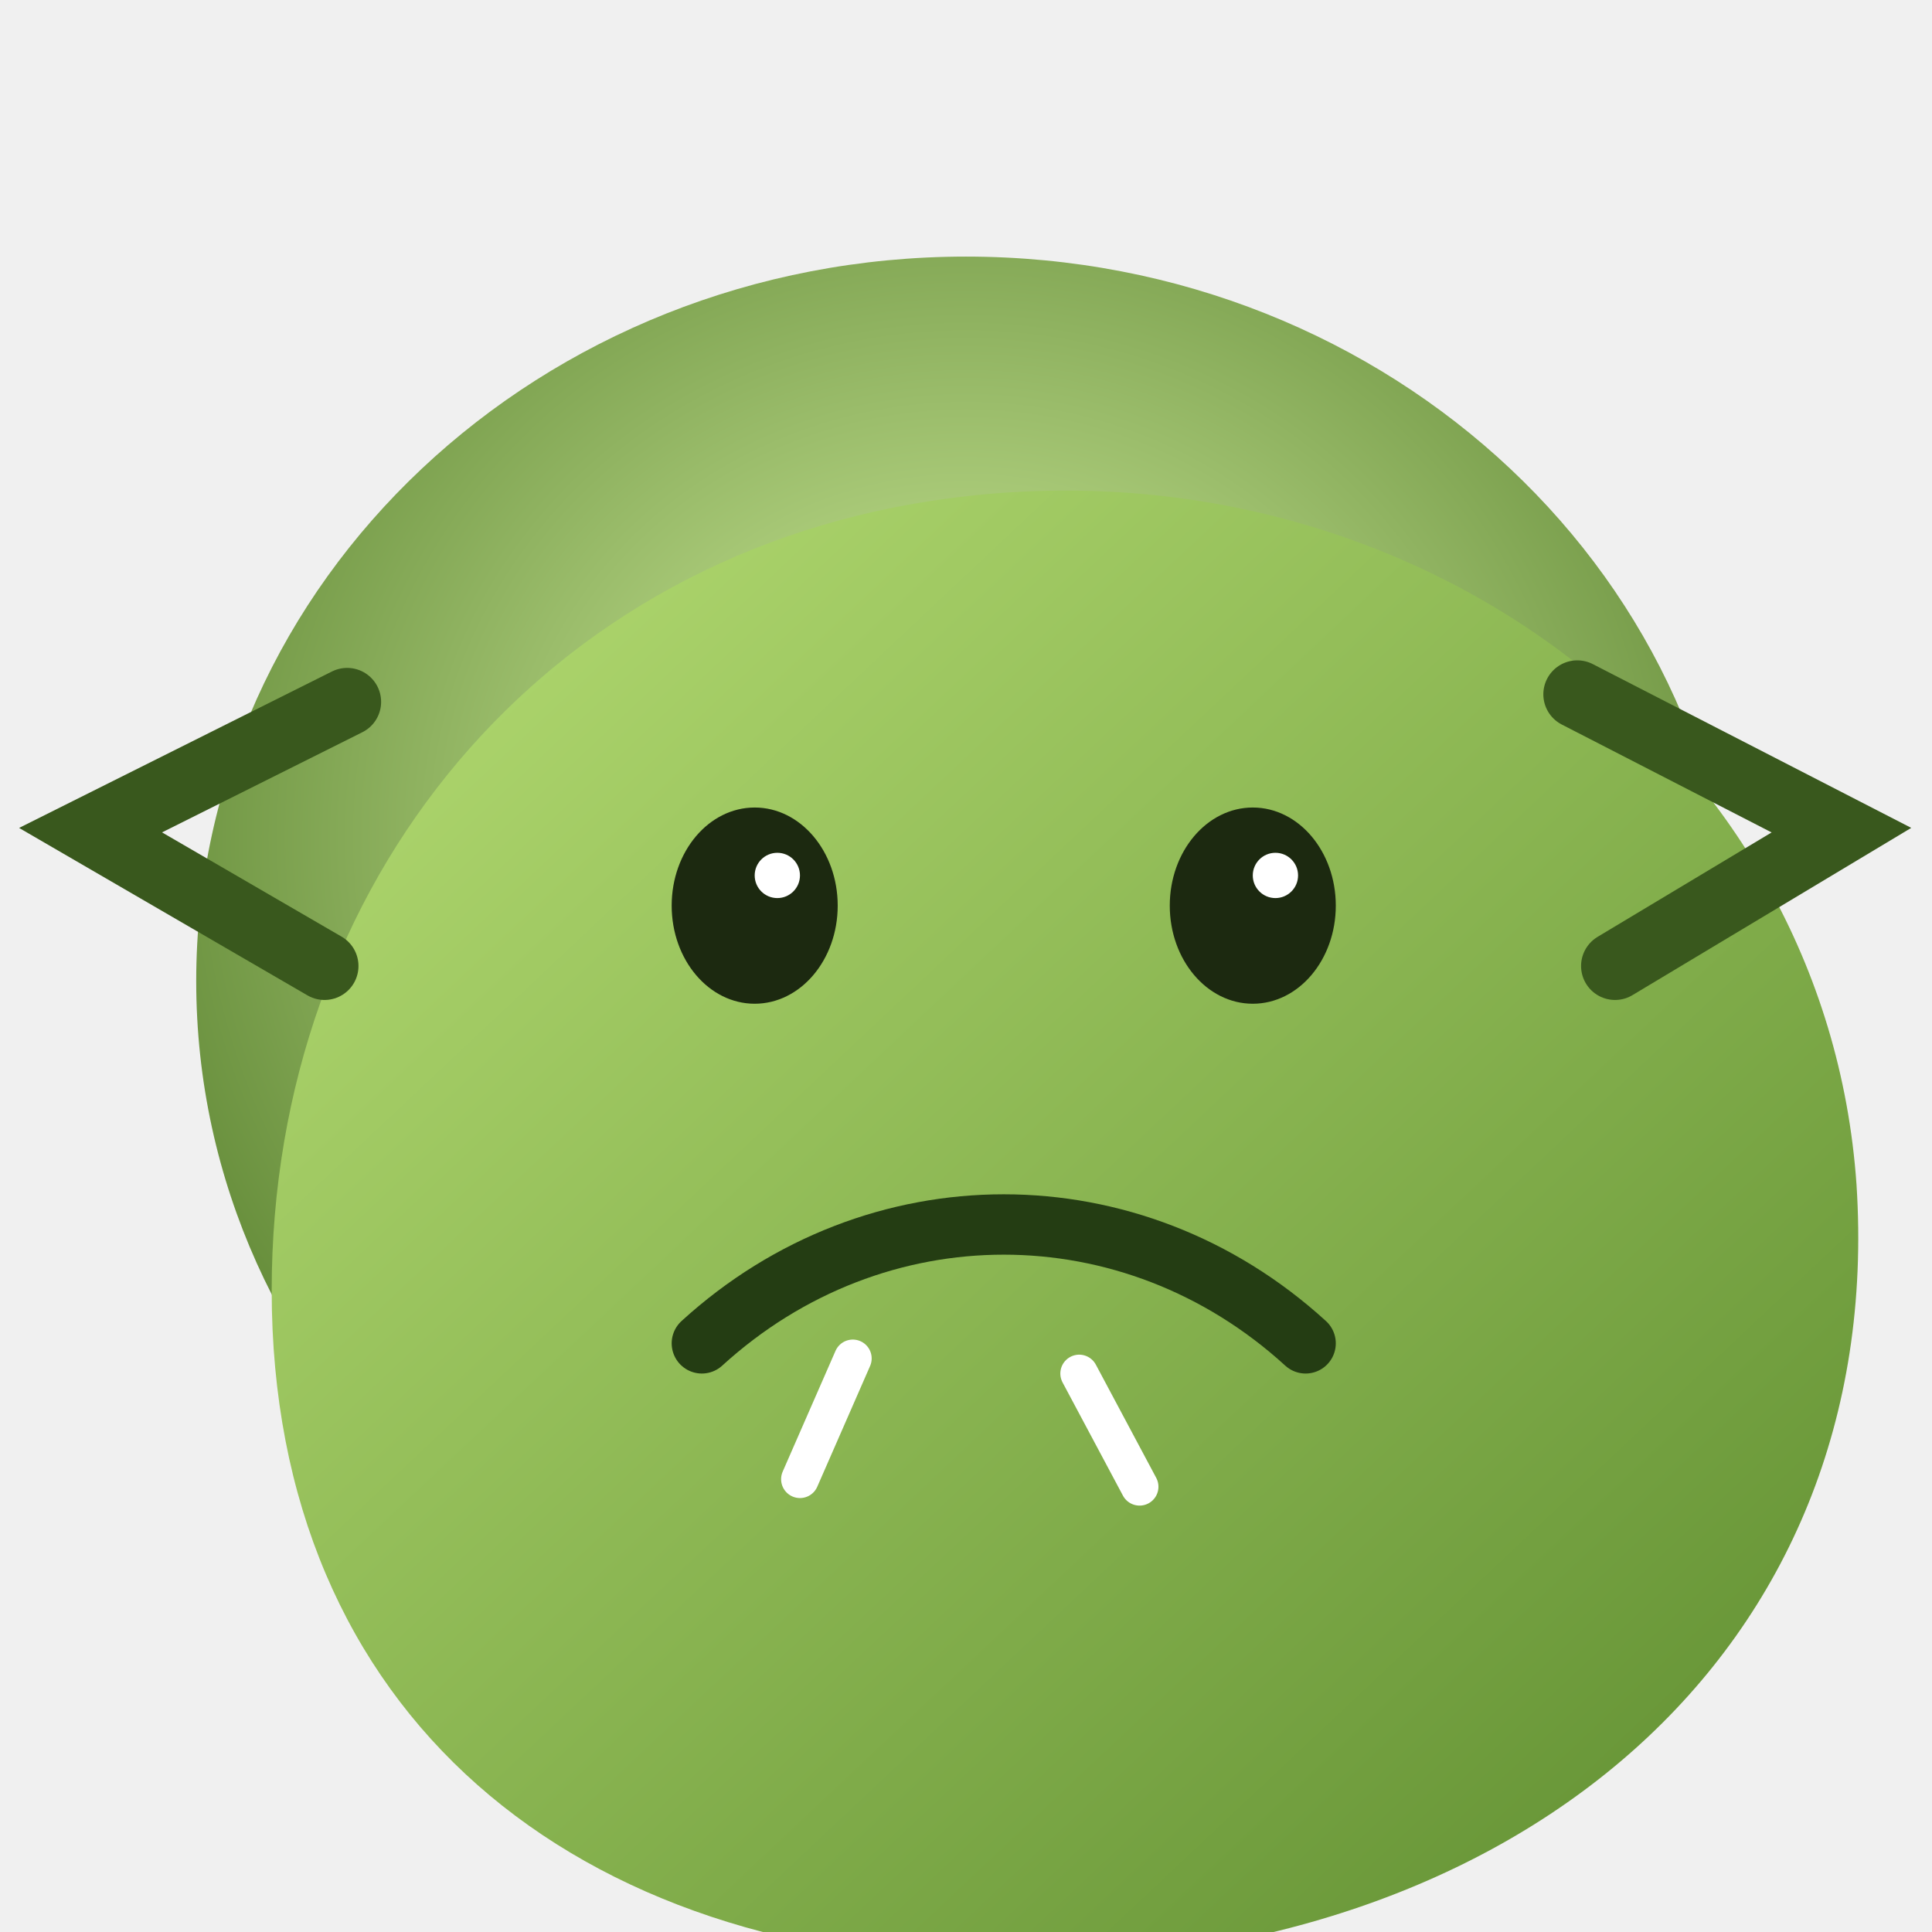
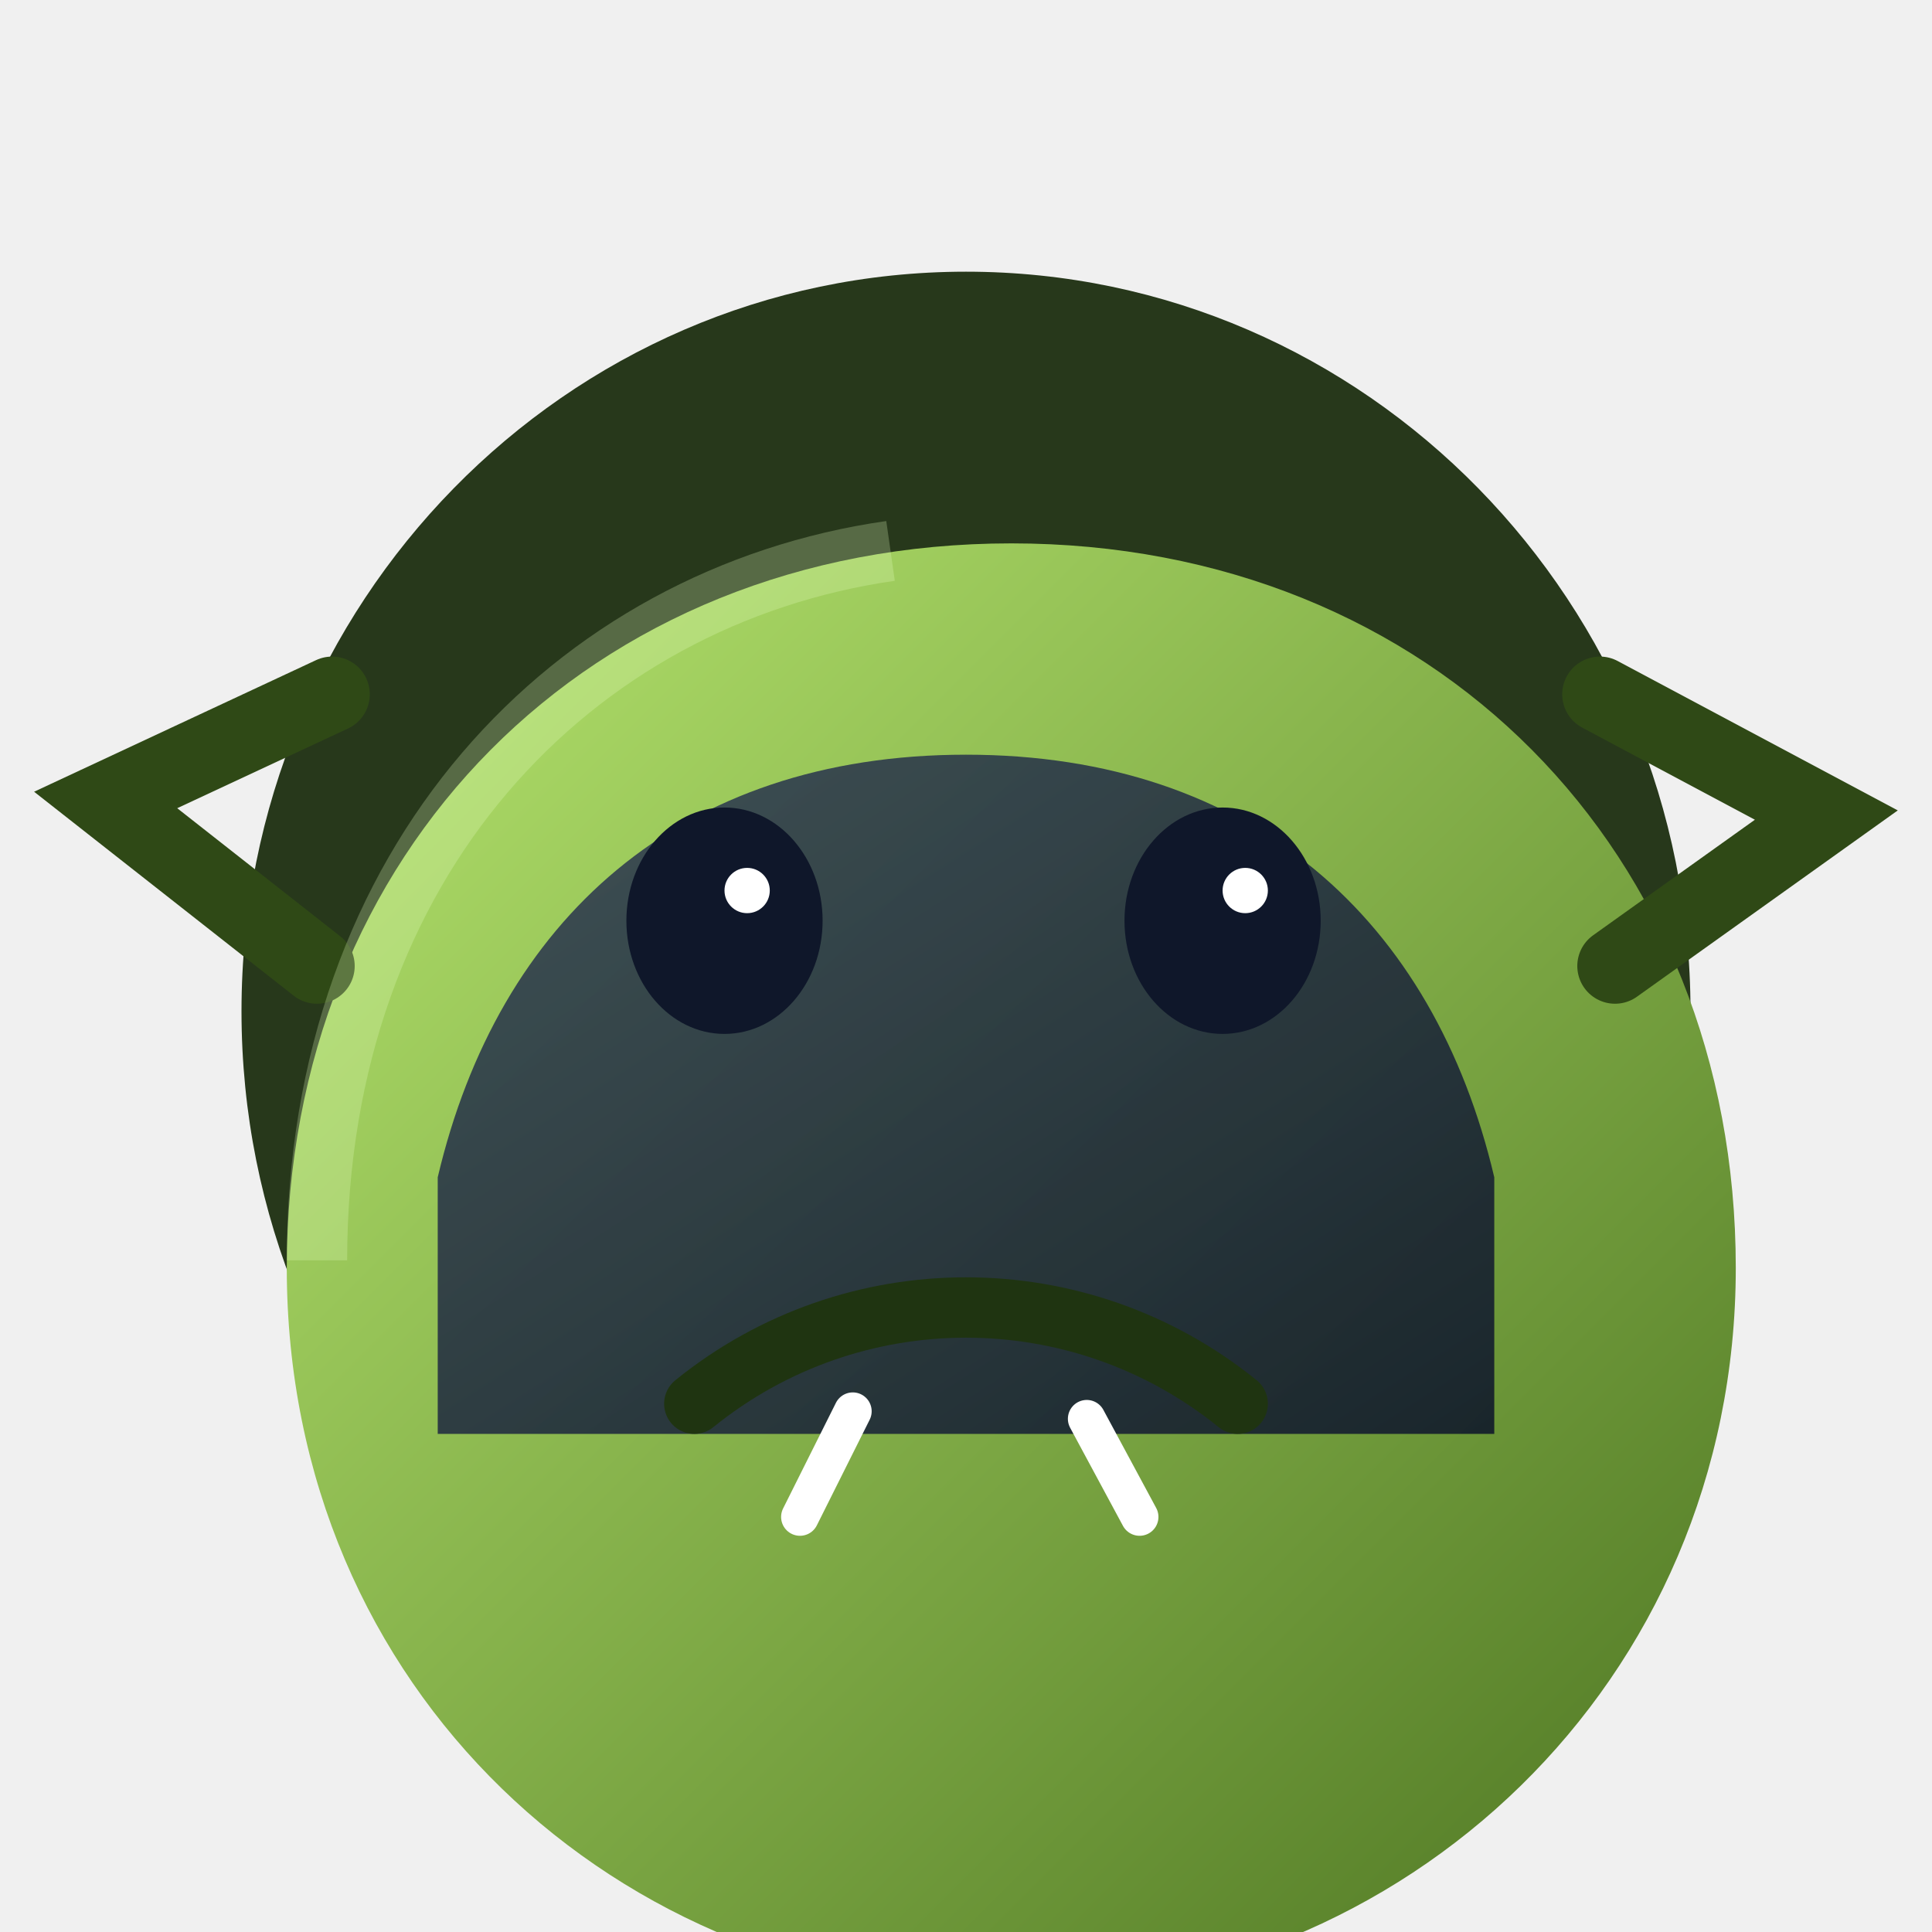
<svg xmlns="http://www.w3.org/2000/svg" viewBox="0 0 256 256">
  <defs>
-     <radialGradient id="gobBg" cx="50%" cy="40%" r="65%">
-       <stop offset="0" stop-color="#d7f3a2" />
-       <stop offset="1" stop-color="#547d2a" />
-     </radialGradient>
-     <linearGradient id="gobSkin" x1="0" y1="0" x2="1" y2="1">
-       <stop offset="0" stop-color="#b7de74" />
-       <stop offset="1" stop-color="#5d8c2f" />
+     <linearGradient id="skin" x1="0" y1="0" x2="1" y2="1">
+       <stop offset="0" stop-color="#b6e56e" />
+       <stop offset="1" stop-color="#4c7421" />
+     </linearGradient>
+     <linearGradient id="hood" x1="0" y1="0" x2="1" y2="1">
+       <stop offset="0" stop-color="#334155" />
+       <stop offset="1" stop-color="#0f172a" />
    </linearGradient>
  </defs>
-   <ellipse cx="128" cy="130" rx="102" ry="96" fill="url(#gobBg)" />
-   <path d="M36 171c0-54 36-98 90-105 61-8 116 33 120 91 4 62-45 103-112 103-58 0-98-33-98-89z" fill="url(#gobSkin)" />
-   <path d="M43 128L12 110l34-17M214 128l30-18-35-18" stroke="#39581d" stroke-width="9" fill="none" stroke-linecap="round" />
-   <ellipse cx="100" cy="120" rx="11" ry="13" fill="#1c2910" />
-   <ellipse cx="166" cy="120" rx="11" ry="13" fill="#1c2910" />
-   <circle cx="103" cy="116" r="3" fill="#fff" />
-   <circle cx="169" cy="116" r="3" fill="#fff" />
-   <path d="M93 178c23-21 57-21 80 0" stroke="#243d13" stroke-width="8" fill="none" stroke-linecap="round" />
-   <path d="M113 180l-7 16M143 182l8 15" stroke="#fff" stroke-width="5" stroke-linecap="round" />
+   <ellipse cx="128" cy="134" rx="96" ry="98" fill="#27381b" />
+   <path d="M38 168c0-55 40-96 96-96s96 41 96 96-44 96-96 96-96-40-96-96z" fill="url(#skin)" />
+   <path d="M58 156c8-34 32-56 70-56s62 22 70 56v34H58z" fill="url(#hood)" opacity="0.88" />
+   <path d="M42 128L14 106l30-14M214 128l28-20-30-16" stroke="#2f4916" stroke-width="10" fill="none" stroke-linecap="round" />
+   <ellipse cx="96" cy="122" rx="13" ry="15" fill="#0f172a" />
+   <ellipse cx="162" cy="122" rx="13" ry="15" fill="#0f172a" />
+   <circle cx="99" cy="118" r="3" fill="#fff" />
+   <circle cx="165" cy="118" r="3" fill="#fff" />
+   <path d="M92 186c21-17 51-17 72 0" stroke="#1f3411" stroke-width="8" fill="none" stroke-linecap="round" />
+   <path d="M113 187l-7 14M144 188l7 13" stroke="#fff" stroke-width="5" stroke-linecap="round" />
+   <path d="M42 167c0-53 34-88 76-94" stroke="#e7ffc2" stroke-width="8" fill="none" opacity="0.25" />
</svg>
